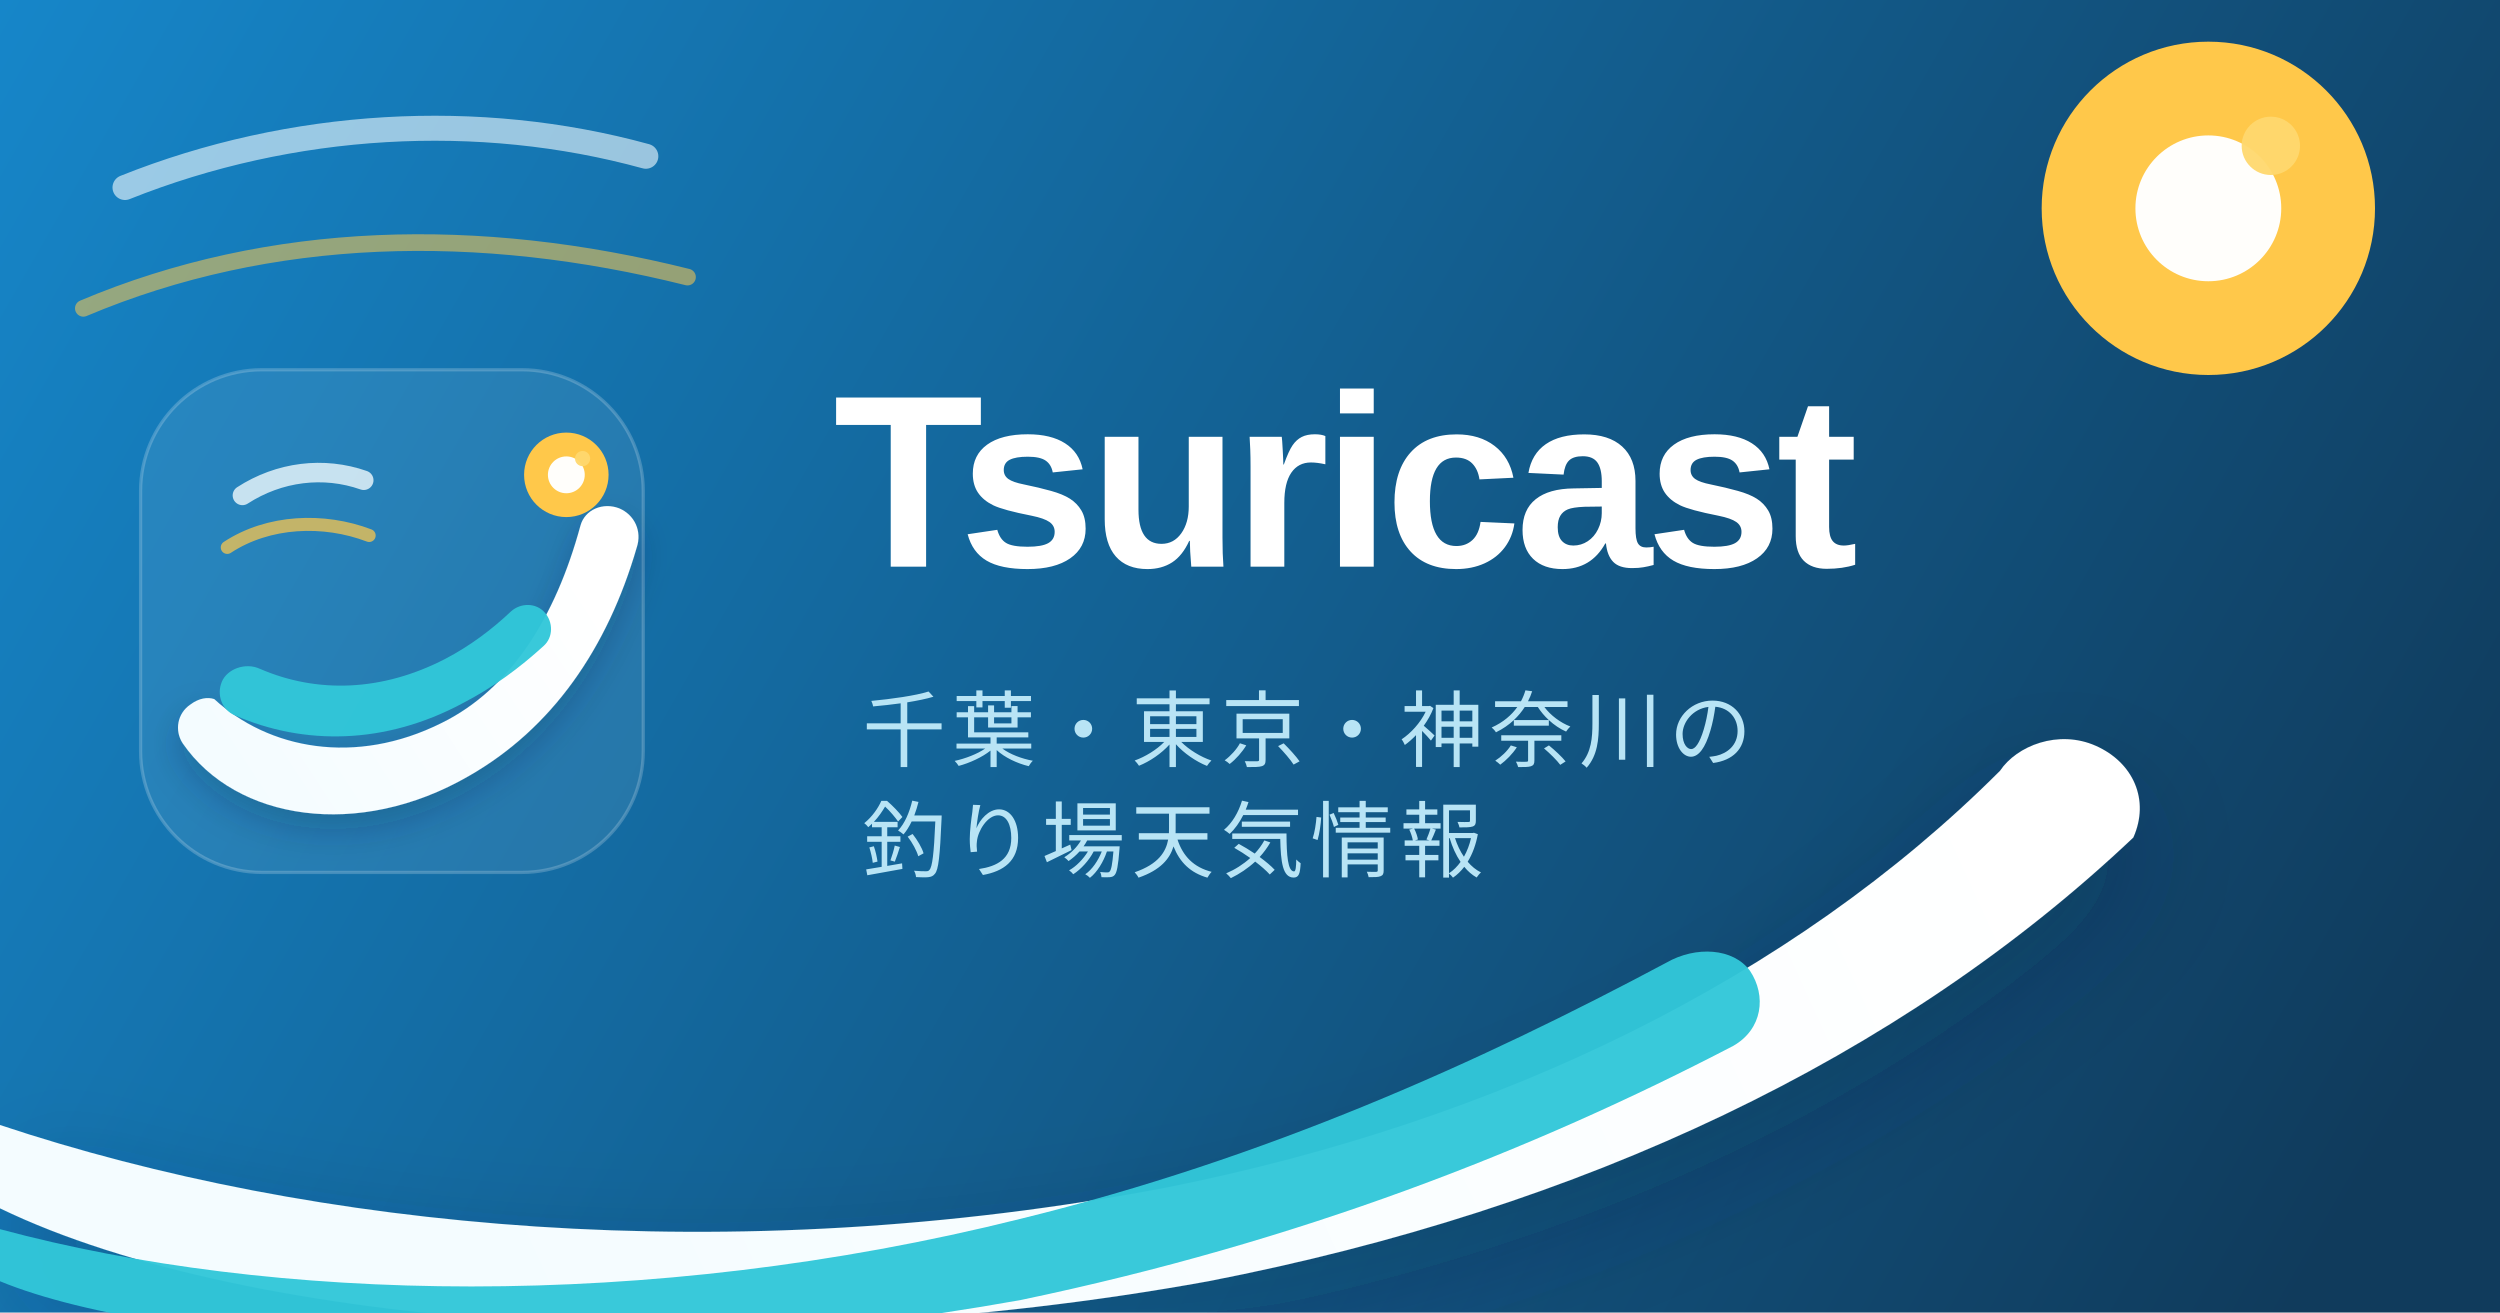
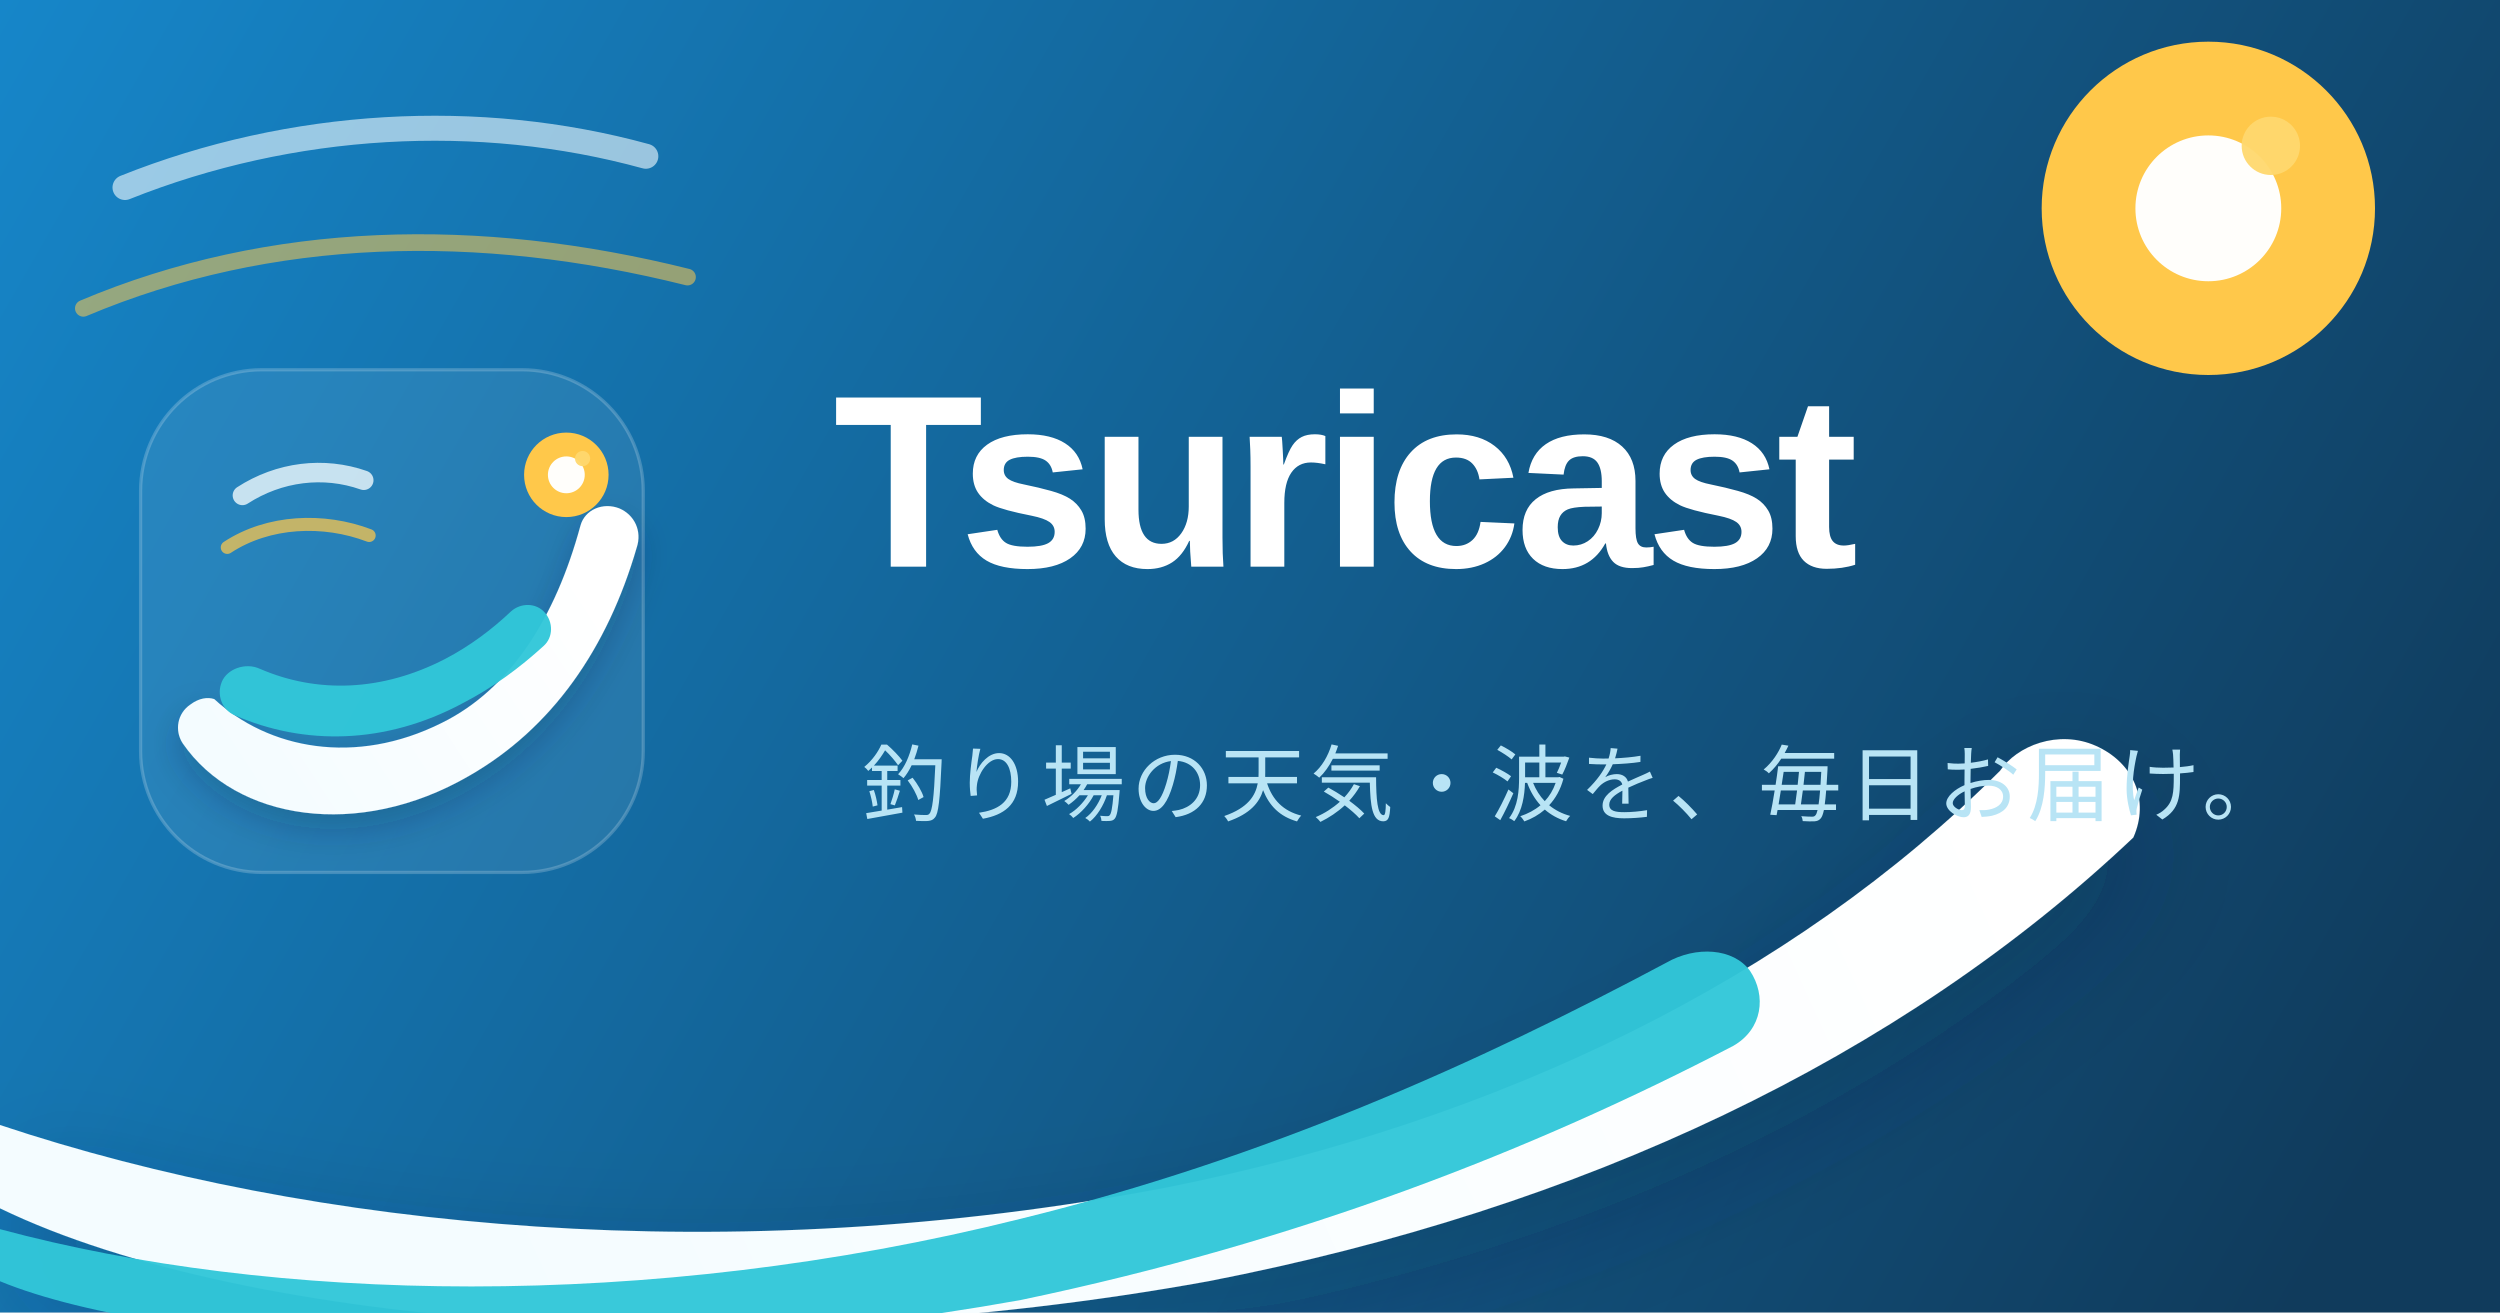
<svg xmlns="http://www.w3.org/2000/svg" width="1200" height="630" viewBox="0 0 1200 630" fill="none">
  <defs>
    <linearGradient id="bg" x1="0" y1="0" x2="1100" y2="630" gradientUnits="userSpaceOnUse">
      <stop offset="0" stop-color="#1686C9" />
      <stop offset="1" stop-color="#103B5C" />
    </linearGradient>
    <linearGradient id="wave-fill" x1="200" y1="560" x2="900" y2="240" gradientUnits="userSpaceOnUse">
      <stop offset="0" stop-color="#F4FCFF" />
      <stop offset="1" stop-color="#FFFFFF" />
    </linearGradient>
    <linearGradient id="icon-wave-fill" x1="84" y1="360" x2="396" y2="156" gradientUnits="userSpaceOnUse">
      <stop offset="0" stop-color="#F4FCFF" />
      <stop offset="1" stop-color="#FFFFFF" />
    </linearGradient>
    <filter id="wave-shadow" x="-10%" y="-40%" width="125%" height="200%">
      <feDropShadow dx="0" dy="22" stdDeviation="28" flood-color="#0B2740" flood-opacity="0.22" />
    </filter>
    <filter id="icon-shadow" x="-25%" y="-25%" width="150%" height="150%">
      <feDropShadow dx="0" dy="14" stdDeviation="16" flood-color="#0B2740" flood-opacity="0.22" />
    </filter>
  </defs>
  <rect width="1200" height="630" fill="url(#bg)" />
  <path filter="url(#wave-shadow)" d="M0 540            C150 590, 350 610, 560 570            C720 538, 860 470, 960 370            C968 358, 988 350, 1006 358            C1024 366, 1032 384, 1024 402            C912 508, 760 580, 580 615            C360 655, 120 638, 0 580Z" fill="url(#wave-fill)" />
  <path d="M0 590            C130 625, 310 630, 490 585            C608 556, 710 510, 800 462            C814 454, 832 455, 840 466            C848 478, 846 494, 832 502            C736 552, 624 596, 490 624            C290 660, 80 648, 0 615Z" fill="#31C7D8" opacity="0.96" />
  <circle cx="1060" cy="100" r="80" fill="#FFC84A" />
  <circle cx="1060" cy="100" r="35" fill="#FFFFFF" opacity="0.98" />
  <circle cx="1090" cy="70" r="14" fill="#FFD86E" opacity="0.95" />
  <path d="M60 90 C140 58, 230 53, 310 75" stroke="#F4FCFF" stroke-width="12" stroke-linecap="round" opacity="0.60" />
  <path d="M40 148 C130 110, 230 108, 330 133" stroke="#FFC84A" stroke-width="8" stroke-linecap="round" opacity="0.55" />
  <g transform="translate(55, 165) scale(0.52)">
    <rect x="24" y="24" width="464" height="464" rx="112" fill="rgba(255,255,255,0.08)" stroke="rgba(255,255,255,0.20)" stroke-width="3" />
    <path filter="url(#icon-shadow)" d="M92 328              C142 374, 222 390, 302 350              C365 319, 407 253, 430 168              C434 153, 451 146, 466 152              C480 158, 487 173, 482 188              C455 281, 404 355, 327 399              C225 458, 112 440, 63 369              C55 357, 58 341, 70 333              C78 327, 86 326, 92 328Z" fill="url(#icon-wave-fill)" />
    <path d="M134 300              C187 323, 247 321, 305 291              C328 279, 348 264, 366 247              C375 239, 389 239, 397 248              C405 257, 405 271, 396 279              C374 299, 350 317, 321 332              C250 370, 175 371, 111 343              C99 338, 94 324, 99 312              C104 300, 121 294, 134 300Z" fill="#31C7D8" opacity="0.96" />
    <circle cx="417" cy="121" r="39" fill="#FFC84A" />
    <circle cx="417" cy="121" r="17" fill="#FFFFFF" opacity="0.98" />
    <circle cx="432" cy="106" r="7" fill="#FFD86E" opacity="0.95" />
    <path d="M118 140 C152 118, 193 113, 230 126" stroke="#F4FCFF" stroke-width="18" stroke-linecap="round" opacity="0.78" />
    <path d="M104 188 C142 163, 193 161, 235 177" stroke="#FFC84A" stroke-width="12" stroke-linecap="round" opacity="0.72" />
  </g>
  <text x="400" y="272" font-family="'Helvetica Neue', Arial, sans-serif" font-size="118" font-weight="900" letter-spacing="-3" fill="#FFFFFF">Tsuricast</text>
-   <text x="414" y="365" font-family="IPAGothic, 'Noto Sans CJK JP', 'Hiragino Sans', sans-serif" font-size="40" font-weight="500" letter-spacing="3" fill="#B8E4F5">千葉・東京・神奈川の</text>
-   <text x="414" y="418" font-family="IPAGothic, 'Noto Sans CJK JP', 'Hiragino Sans', sans-serif" font-size="40" font-weight="500" letter-spacing="3" fill="#B8E4F5">釣り場天気情報</text>
+   <text x="414" y="391" font-family="IPAGothic, 'Noto Sans CJK JP', 'Hiragino Sans', sans-serif" font-size="40" font-weight="500" letter-spacing="3" fill="#B8E4F5">釣り場の天気・波を、毎日お届け。</text>
</svg>
